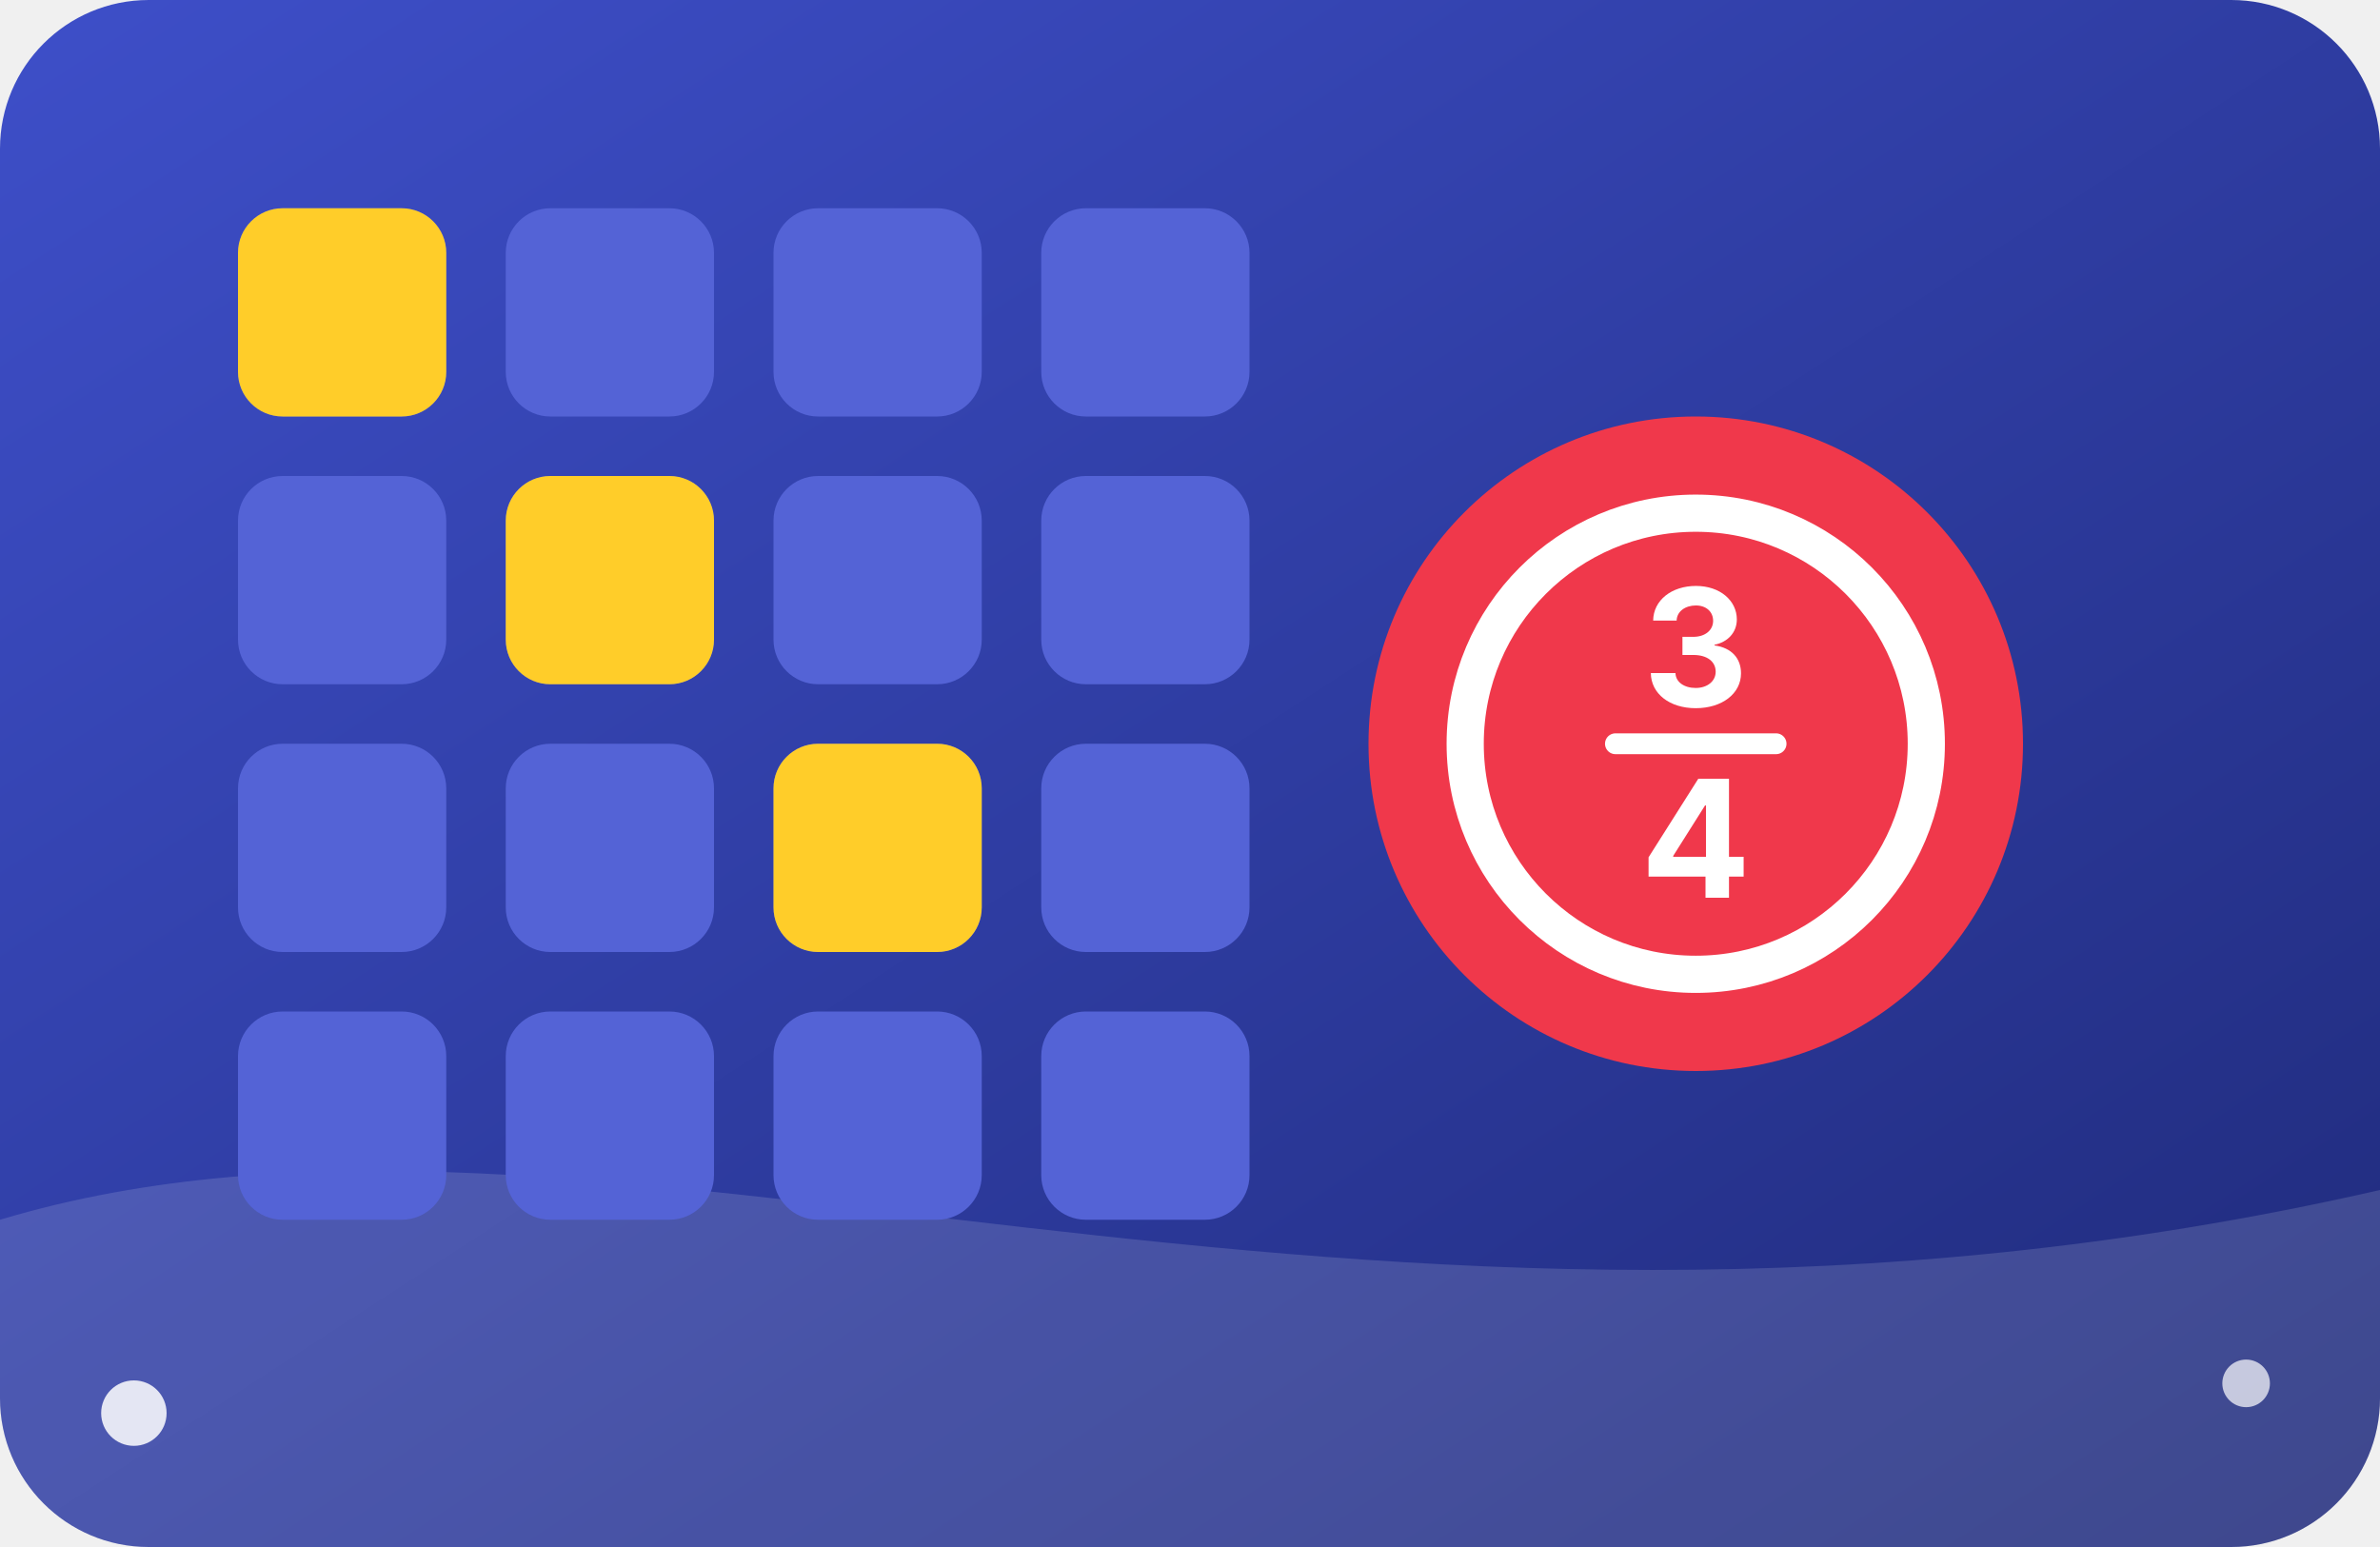
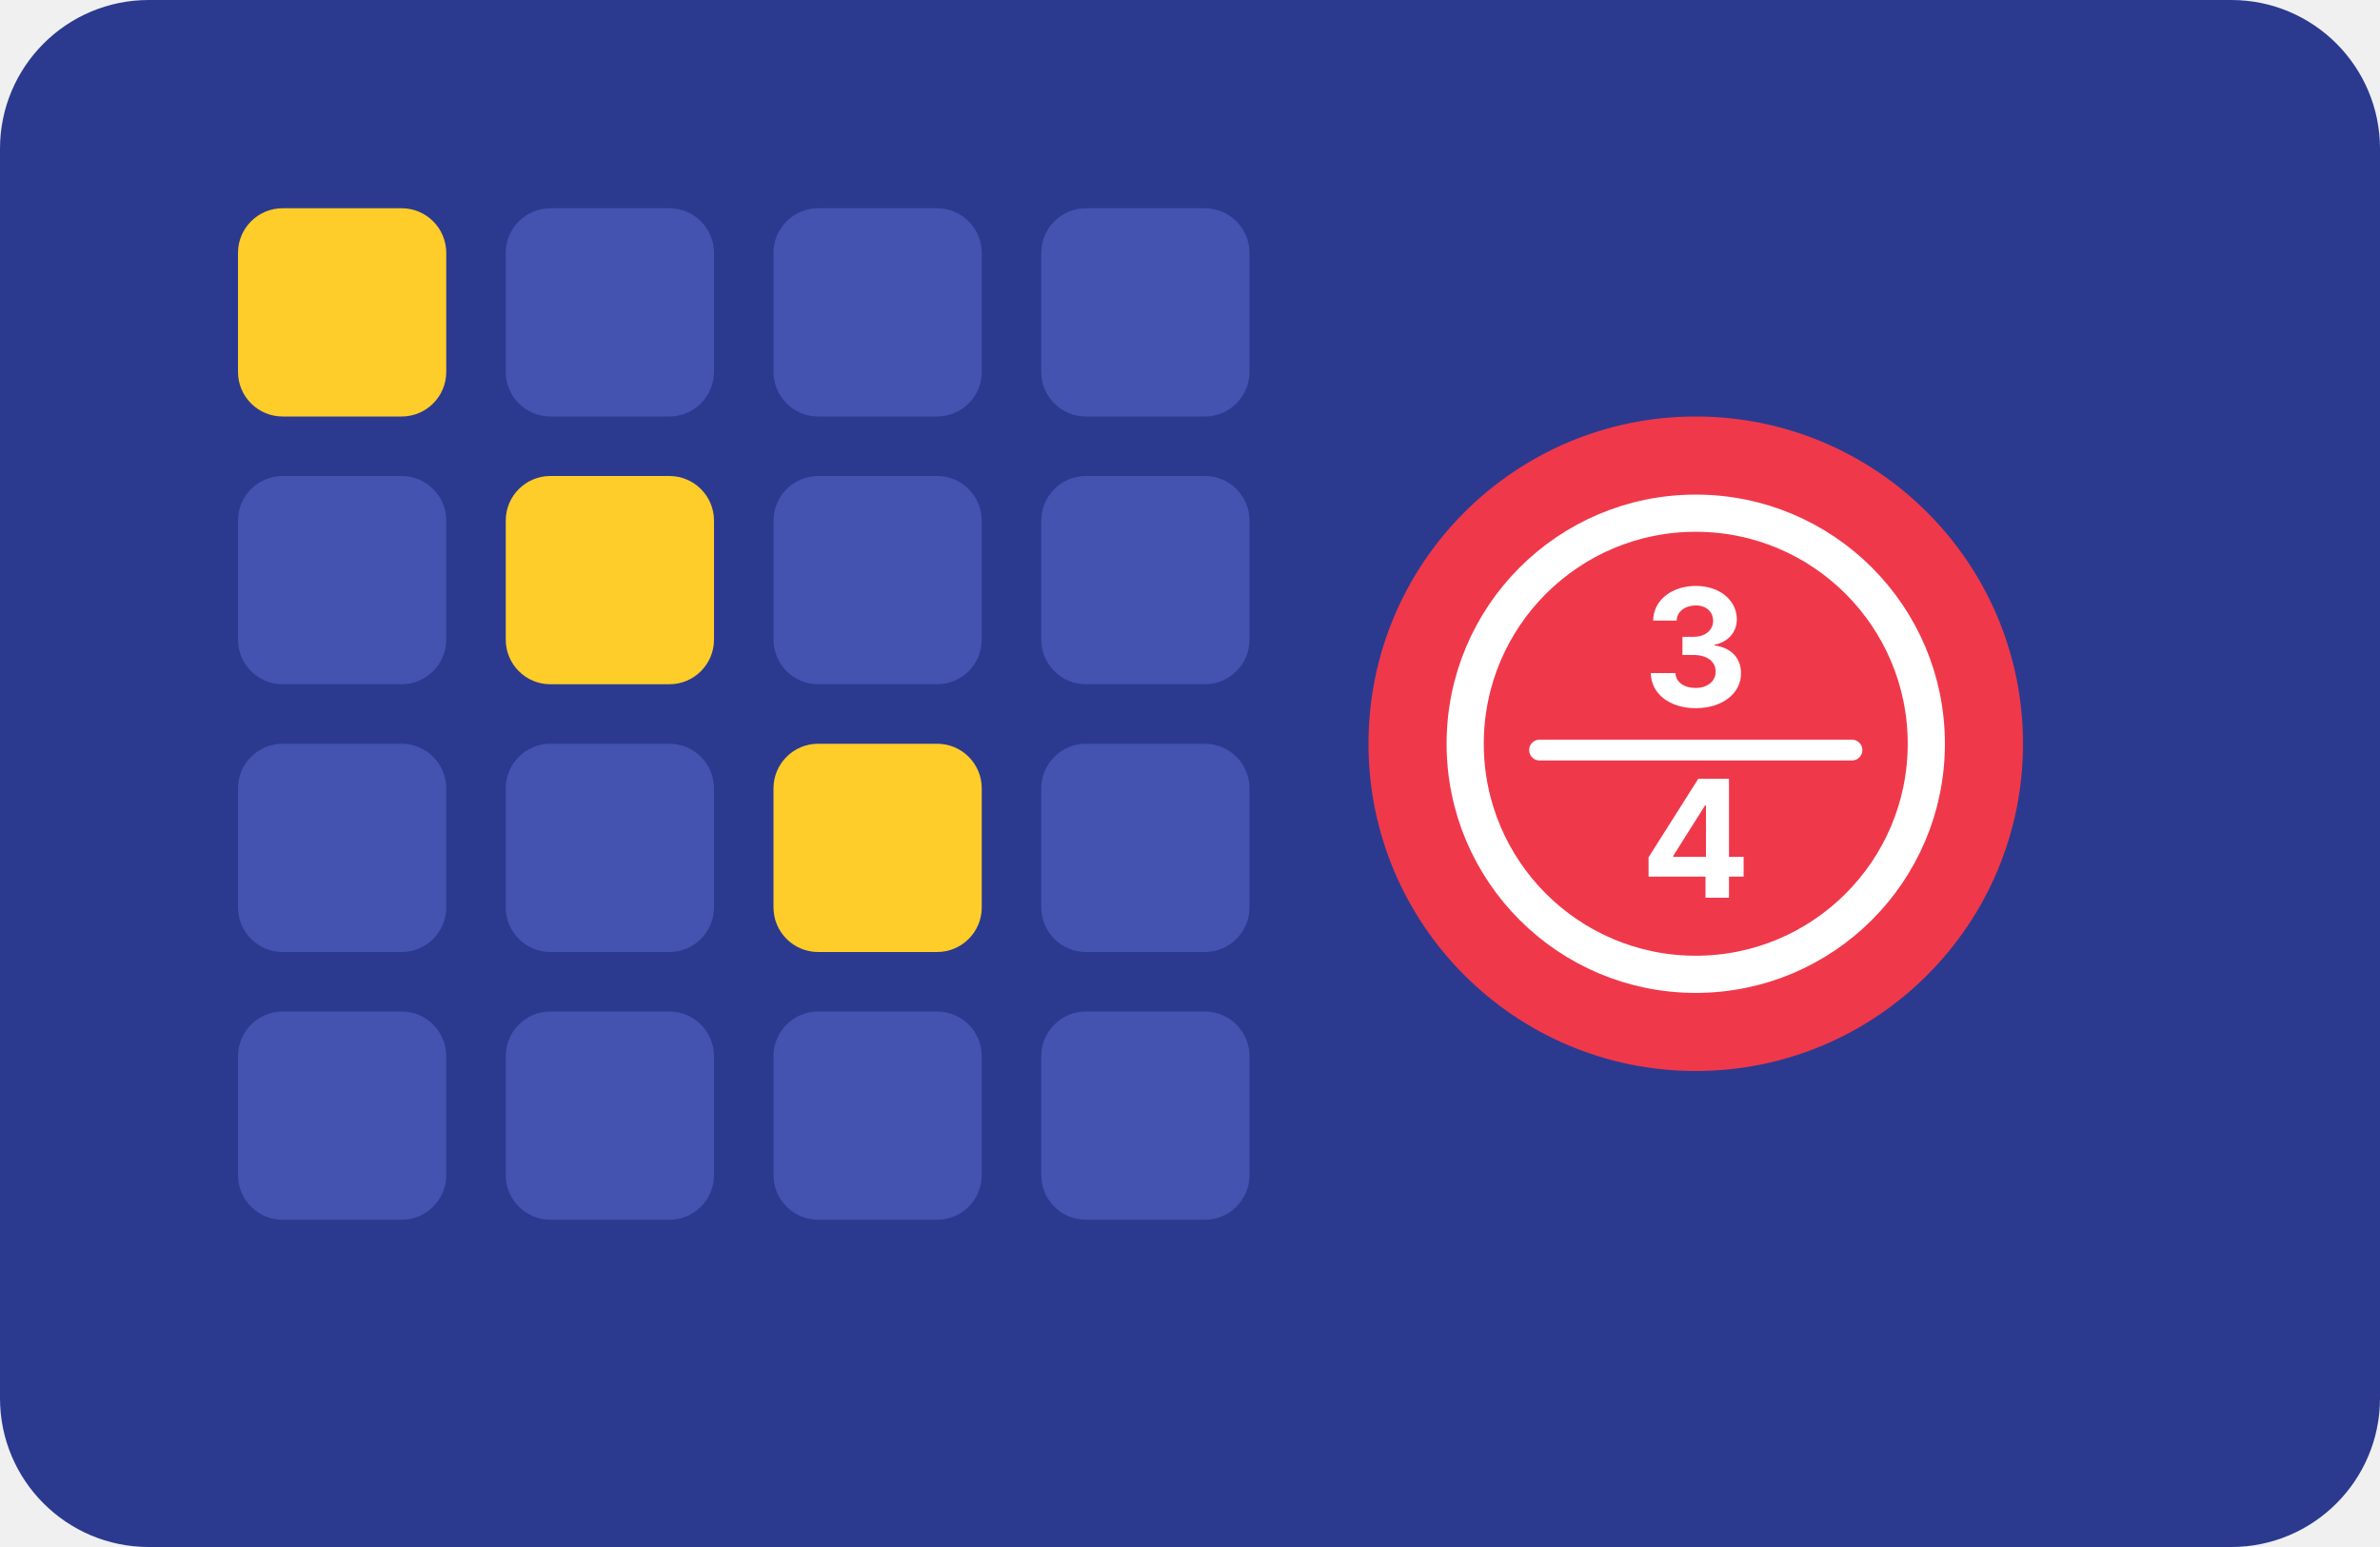
<svg xmlns="http://www.w3.org/2000/svg" viewBox="0 0 160 104" role="img" aria-label="Бинго">
  <defs>
-     <linearGradient id="b1g" x1="0" y1="0" x2="1" y2="1">
-       <stop offset="0" stop-color="#3E4FC9" />
-       <stop offset="1" stop-color="#1F2A7A" />
-     </linearGradient>
-     <clipPath id="b1c">
+     <clipPath id="c">
      <rect width="160" height="104" rx="10" />
    </clipPath>
  </defs>
-   <g clip-path="url(#b1c)">
-     <rect width="160" height="104" fill="url(#b1g)" />
-     <path d="M0 82C40 70 90 96 160 80V104H0Z" fill="#fff" opacity=".14" />
+   <g clip-path="url(#c)">
+     <rect width="160" height="104" fill="#2B3A8F" />
+     <rect x="16" y="14" width="14" height="14" rx="3" fill="#FFCD29" />
+     <rect x="34" y="14" width="14" height="14" rx="3" fill="#4452B0" />
+     <rect x="52" y="14" width="14" height="14" rx="3" fill="#4452B0" />
+     <rect x="70" y="14" width="14" height="14" rx="3" fill="#4452B0" />
+     <rect x="16" y="32" width="14" height="14" rx="3" fill="#4452B0" />
+     <rect x="34" y="32" width="14" height="14" rx="3" fill="#FFCD29" />
+     <rect x="52" y="32" width="14" height="14" rx="3" fill="#4452B0" />
+     <rect x="70" y="32" width="14" height="14" rx="3" fill="#4452B0" />
+     <rect x="16" y="50" width="14" height="14" rx="3" fill="#4452B0" />
+     <rect x="34" y="50" width="14" height="14" rx="3" fill="#4452B0" />
+     <rect x="52" y="50" width="14" height="14" rx="3" fill="#FFCD29" />
+     <rect x="70" y="50" width="14" height="14" rx="3" fill="#4452B0" />
+     <rect x="16" y="68" width="14" height="14" rx="3" fill="#4452B0" />
+     <rect x="34" y="68" width="14" height="14" rx="3" fill="#4452B0" />
+     <rect x="52" y="68" width="14" height="14" rx="3" fill="#4452B0" />
+     <rect x="70" y="68" width="14" height="14" rx="3" fill="#4452B0" />
+     <circle cx="114" cy="50" r="22" fill="#F0384B" />
+     <circle cx="114" cy="50" r="15.5" fill="none" stroke="#fff" stroke-width="2.5" />
+     <text x="114" y="47.5" font-family="Inter,system-ui,sans-serif" font-weight="700" text-anchor="middle" font-size="11" fill="#fff">3</text>
+     <text x="114" y="60.35" font-family="Inter,system-ui,sans-serif" font-weight="700" text-anchor="middle" font-size="11" fill="#fff">4</text>
+     <path d="M103.5 50.425H124.5" stroke="#fff" stroke-width="1.4" stroke-linecap="round" />
  </g>
-   <circle cx="9" cy="95" r="2.2" fill="#fff" opacity=".85" />
-   <circle cx="151" cy="93" r="1.6" fill="#fff" opacity=".7" />
-   <rect x="16" y="14" width="14" height="14" rx="3" fill="#5463D6" />
-   <rect x="34" y="14" width="14" height="14" rx="3" fill="#5463D6" />
-   <rect x="52" y="14" width="14" height="14" rx="3" fill="#5463D6" />
-   <rect x="70" y="14" width="14" height="14" rx="3" fill="#5463D6" />
-   <rect x="16" y="32" width="14" height="14" rx="3" fill="#5463D6" />
-   <rect x="34" y="32" width="14" height="14" rx="3" fill="#5463D6" />
-   <rect x="52" y="32" width="14" height="14" rx="3" fill="#5463D6" />
-   <rect x="70" y="32" width="14" height="14" rx="3" fill="#5463D6" />
-   <rect x="16" y="50" width="14" height="14" rx="3" fill="#5463D6" />
-   <rect x="34" y="50" width="14" height="14" rx="3" fill="#5463D6" />
-   <rect x="52" y="50" width="14" height="14" rx="3" fill="#5463D6" />
-   <rect x="70" y="50" width="14" height="14" rx="3" fill="#5463D6" />
-   <rect x="16" y="68" width="14" height="14" rx="3" fill="#5463D6" />
-   <rect x="34" y="68" width="14" height="14" rx="3" fill="#5463D6" />
-   <rect x="52" y="68" width="14" height="14" rx="3" fill="#5463D6" />
-   <rect x="70" y="68" width="14" height="14" rx="3" fill="#5463D6" />
-   <rect x="16" y="14" width="14" height="14" rx="3" fill="#FFCD29" />
-   <rect x="34" y="32" width="14" height="14" rx="3" fill="#FFCD29" />
-   <rect x="52" y="50" width="14" height="14" rx="3" fill="#FFCD29" />
-   <circle cx="114" cy="50" r="22" fill="#F0384B" />
-   <circle cx="114" cy="50" r="15.5" fill="none" stroke="#fff" stroke-width="2.5" />
-   <g font-family="Inter,system-ui,sans-serif" font-weight="700" text-anchor="middle" font-size="11" fill="#fff">
-     <text x="114" y="47.5">3</text>
-     <text x="114" y="60.35">4</text>
-   </g>
-   <path d="M108.6 50H119.4" stroke="#fff" stroke-width="1.4" stroke-linecap="round" />
</svg>
